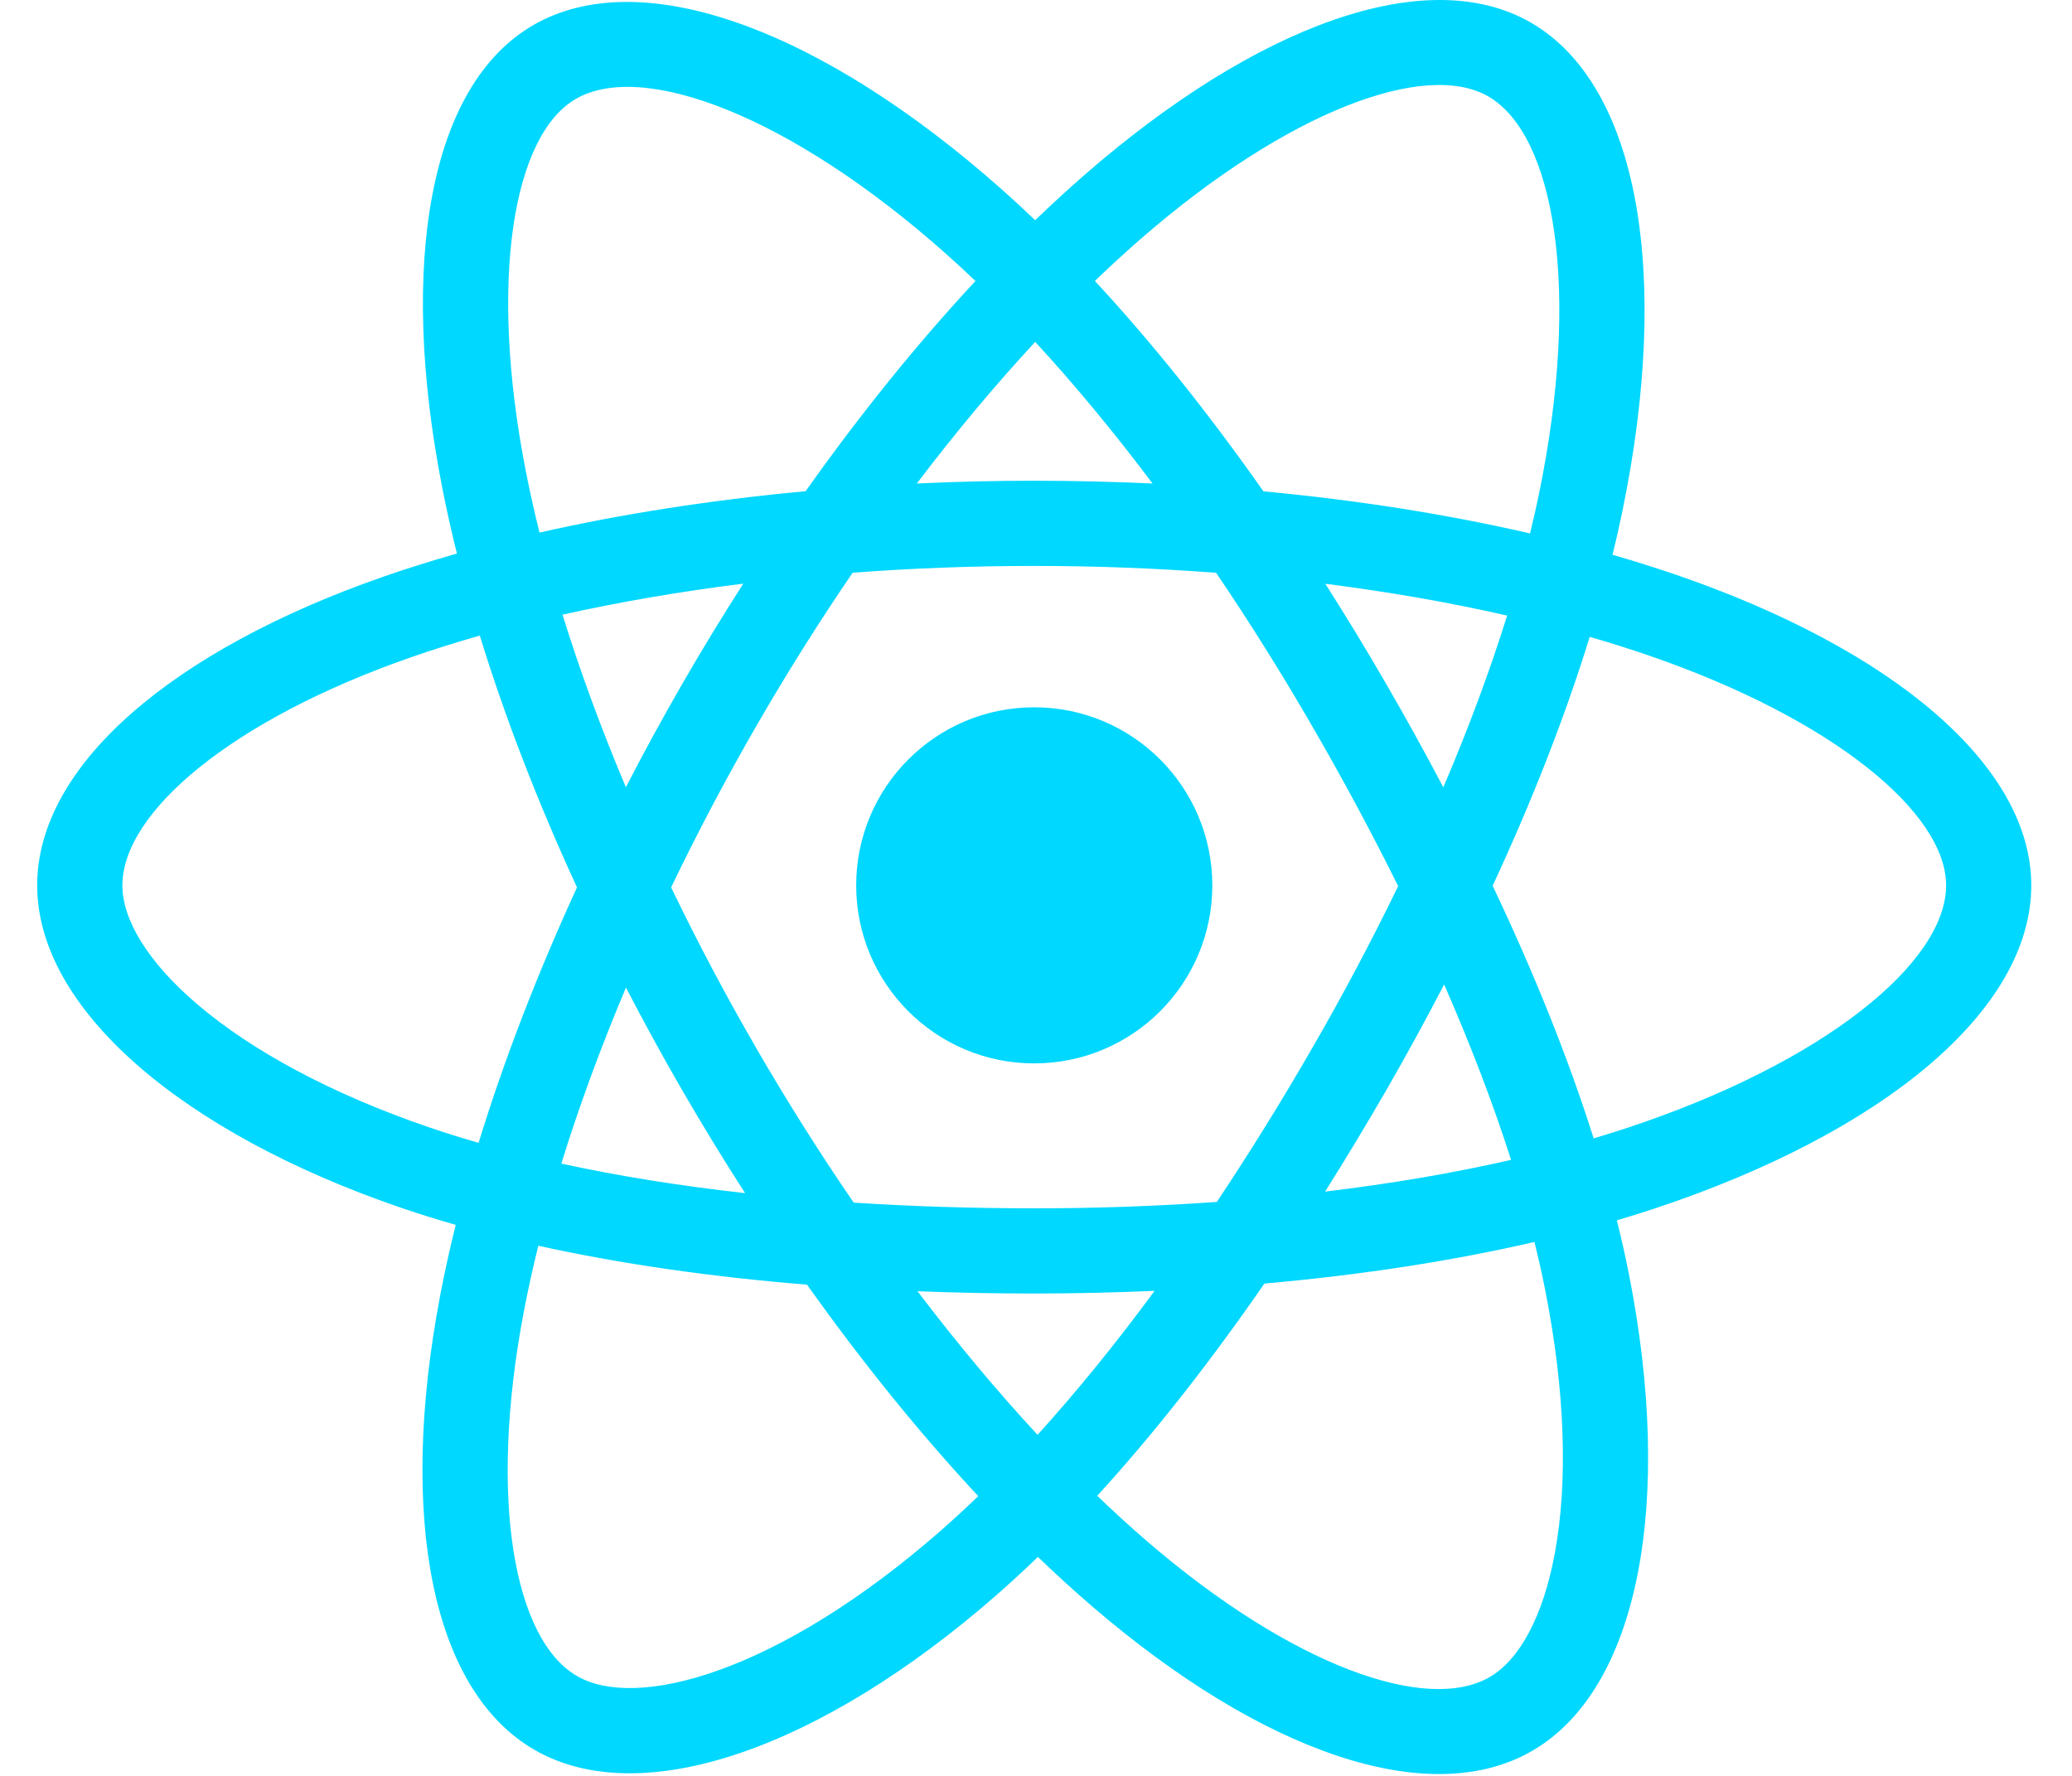
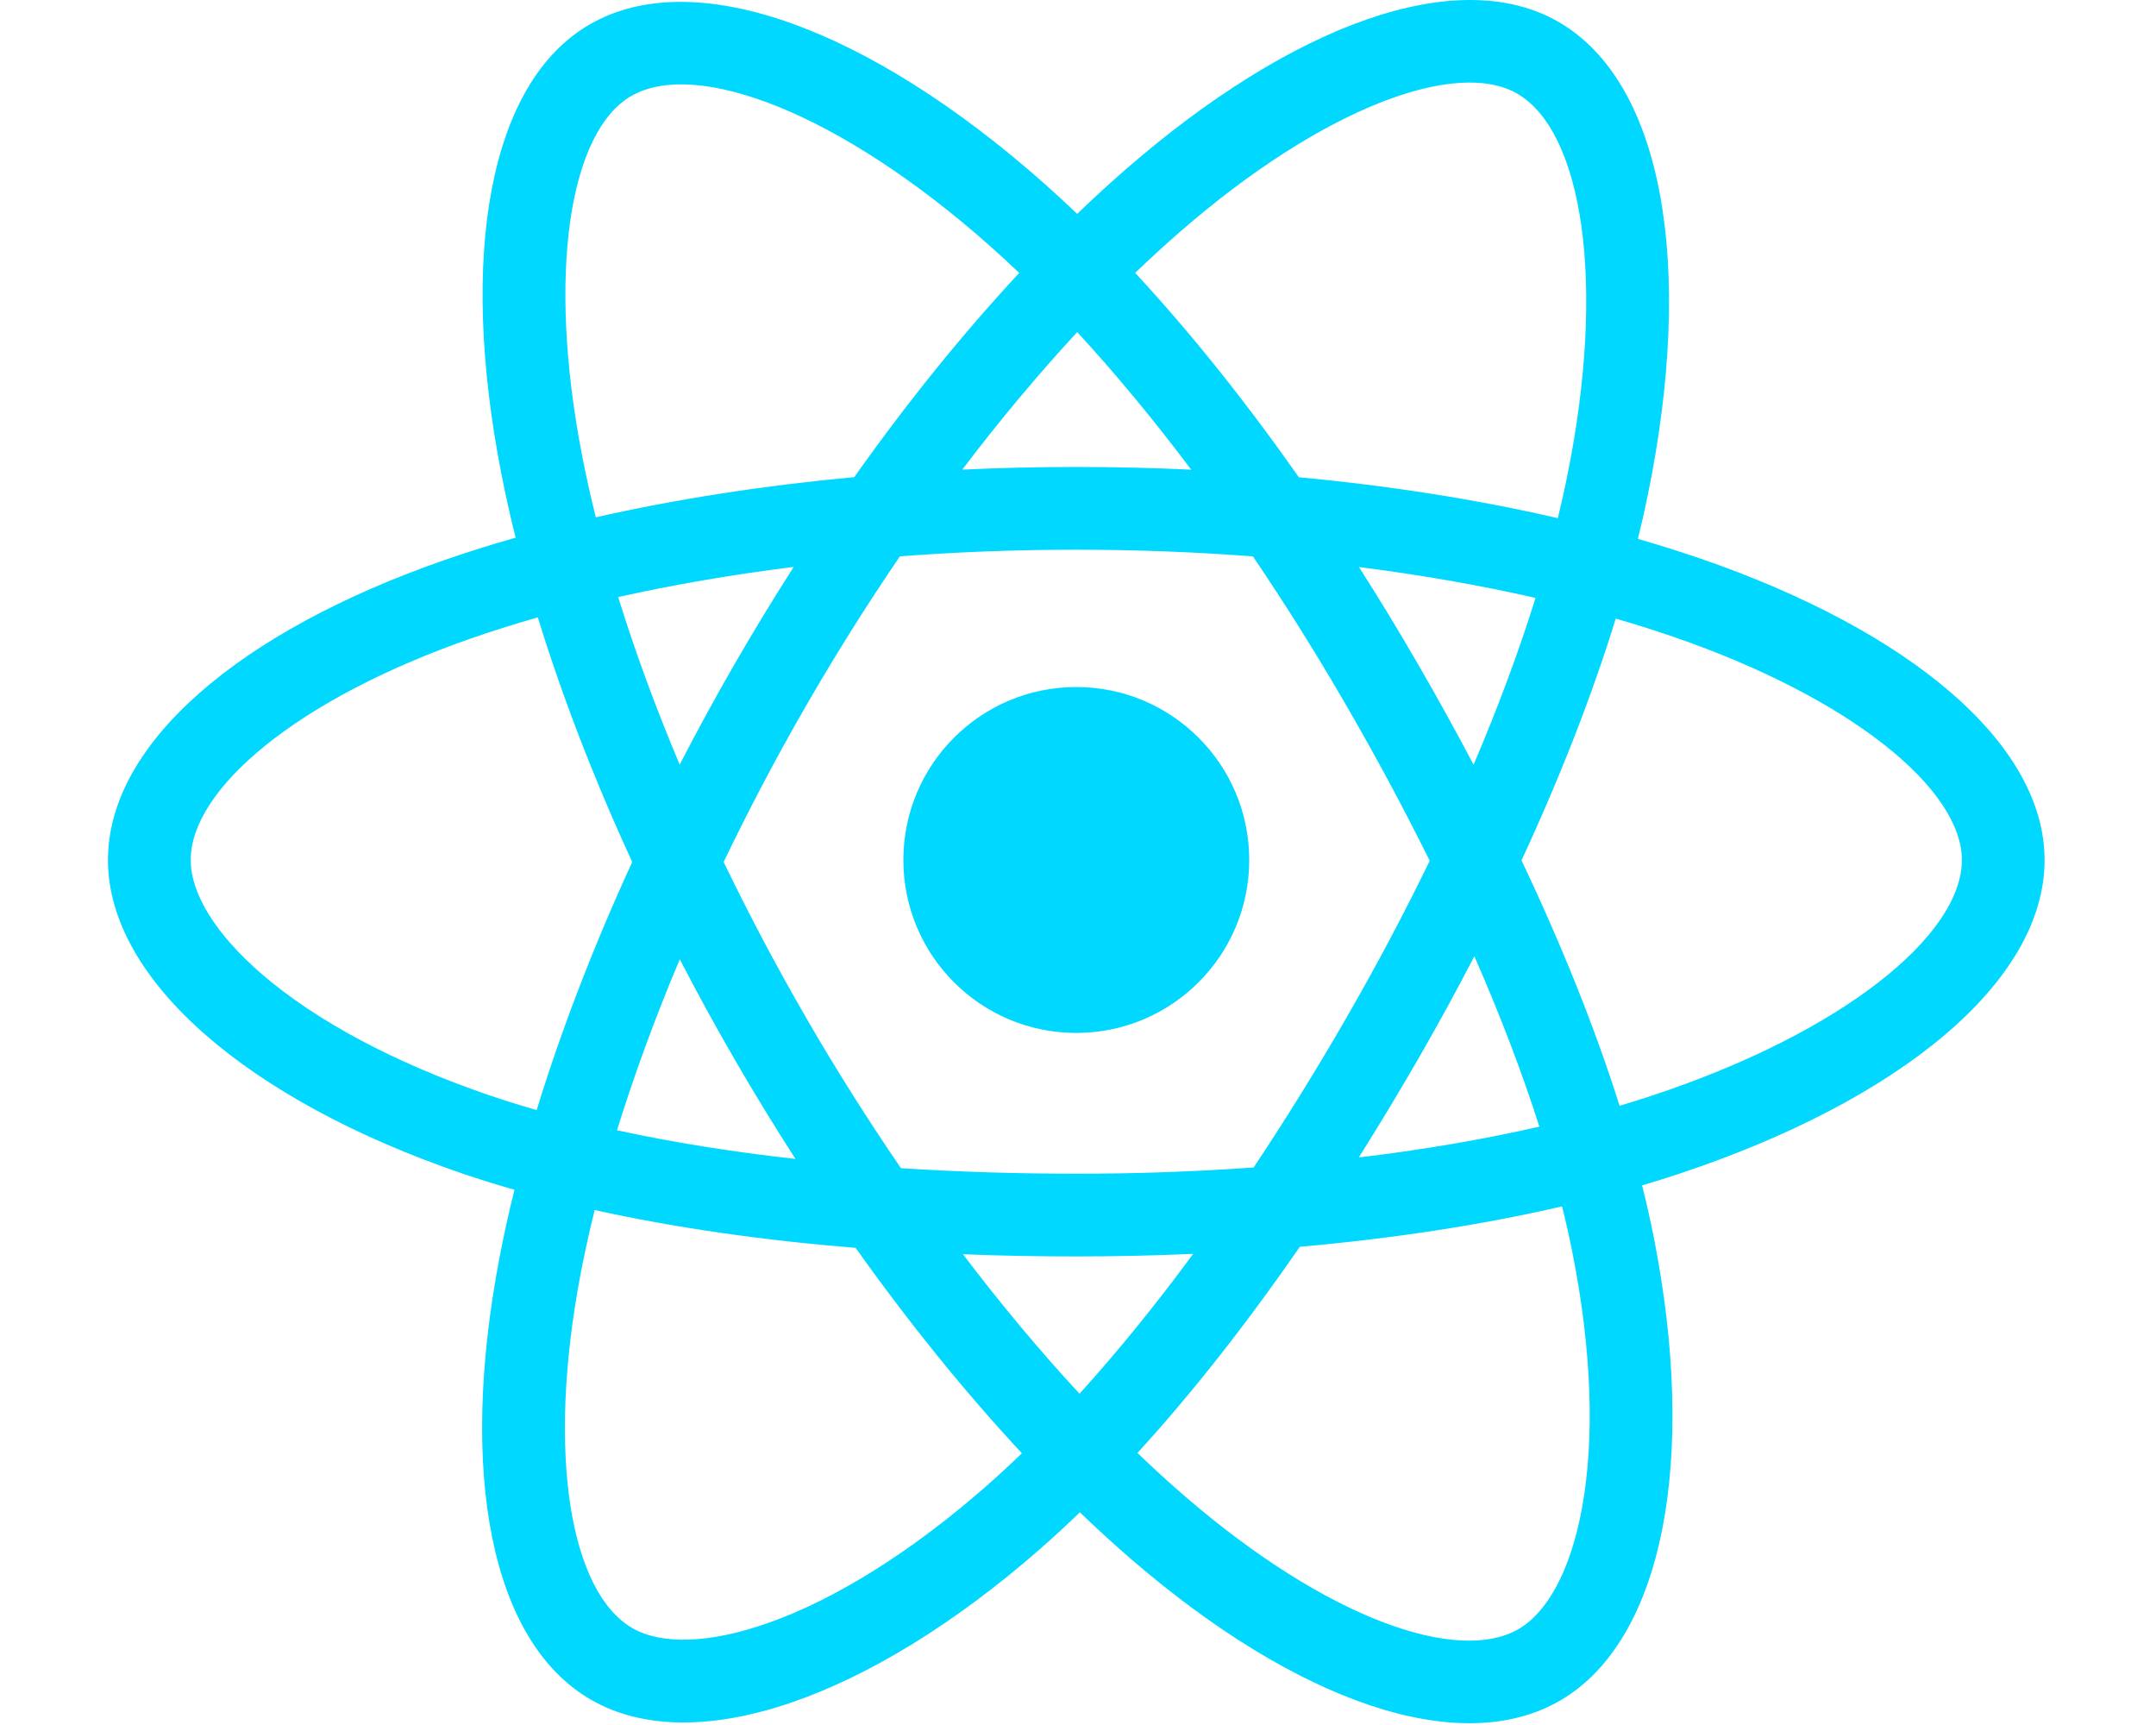
- <svg xmlns="http://www.w3.org/2000/svg" width="35" height="30" viewBox="0 0 45 40" fill="none">
+ <svg xmlns="http://www.w3.org/2000/svg" width="25" height="20" viewBox="0 0 45 40" fill="none">
  <path d="M36.931 12.951C36.453 12.788 35.971 12.636 35.485 12.496C35.567 12.163 35.642 11.833 35.708 11.51C36.803 6.197 36.087 1.918 33.644 0.508C31.301 -0.842 27.469 0.566 23.599 3.934C23.218 4.267 22.845 4.609 22.481 4.96C22.237 4.726 21.989 4.497 21.737 4.273C17.681 0.672 13.616 -0.846 11.175 0.567C8.834 1.922 8.141 5.946 9.126 10.98C9.224 11.479 9.334 11.975 9.458 12.468C8.882 12.632 8.327 12.806 7.796 12.991C3.041 14.649 0.004 17.247 0.004 19.942C0.004 22.725 3.264 25.517 8.216 27.21C8.618 27.346 9.023 27.473 9.431 27.589C9.298 28.12 9.181 28.655 9.078 29.193C8.139 34.14 8.872 38.068 11.207 39.415C13.618 40.805 17.665 39.376 21.606 35.931C21.925 35.651 22.238 35.363 22.543 35.068C22.937 35.448 23.342 35.818 23.757 36.175C27.574 39.46 31.344 40.786 33.676 39.436C36.085 38.041 36.868 33.822 35.852 28.687C35.772 28.285 35.682 27.885 35.582 27.487C35.867 27.403 36.145 27.316 36.417 27.226C41.566 25.52 44.916 22.762 44.916 19.942C44.916 17.237 41.781 14.621 36.931 12.951V12.951ZM35.814 25.405C35.568 25.486 35.316 25.564 35.06 25.641C34.491 23.841 33.724 21.928 32.785 19.951C33.681 18.021 34.419 16.132 34.971 14.345C35.431 14.477 35.877 14.618 36.306 14.766C40.462 16.197 42.998 18.312 42.998 19.942C42.998 21.678 40.26 23.932 35.814 25.405V25.405ZM33.969 29.06C34.419 31.33 34.483 33.383 34.185 34.987C33.918 36.429 33.38 37.391 32.715 37.776C31.299 38.595 28.273 37.53 25.008 34.721C24.622 34.388 24.246 34.045 23.879 33.691C25.145 32.307 26.409 30.698 27.644 28.911C29.815 28.719 31.866 28.404 33.726 27.974C33.818 28.343 33.899 28.706 33.969 29.06V29.06ZM15.315 37.634C13.933 38.122 12.831 38.136 12.165 37.753C10.749 36.936 10.16 33.781 10.963 29.55C11.059 29.05 11.168 28.553 11.291 28.059C13.131 28.466 15.167 28.759 17.343 28.936C18.586 30.684 19.887 32.291 21.199 33.699C20.92 33.968 20.635 34.231 20.343 34.487C18.601 36.01 16.854 37.091 15.315 37.634V37.634ZM8.837 25.394C6.647 24.646 4.839 23.673 3.599 22.611C2.485 21.657 1.923 20.71 1.923 19.942C1.923 18.306 4.361 16.22 8.427 14.803C8.921 14.631 9.437 14.468 9.973 14.316C10.535 16.144 11.272 18.056 12.162 19.988C11.261 21.95 10.513 23.892 9.946 25.741C9.573 25.635 9.204 25.519 8.837 25.394V25.394ZM11.009 10.612C10.165 6.298 10.725 3.044 12.136 2.228C13.638 1.358 16.961 2.598 20.463 5.708C20.691 5.911 20.916 6.118 21.137 6.329C19.832 7.731 18.542 9.326 17.311 11.064C15.198 11.26 13.177 11.574 11.318 11.996C11.203 11.537 11.1 11.076 11.009 10.612V10.612ZM30.382 15.396C29.943 14.637 29.488 13.888 29.016 13.149C30.449 13.331 31.822 13.571 33.111 13.865C32.724 15.106 32.242 16.403 31.674 17.733C31.259 16.945 30.828 16.166 30.382 15.396V15.396ZM22.482 7.701C23.366 8.659 24.253 9.73 25.125 10.891C23.356 10.808 21.585 10.807 19.816 10.89C20.689 9.739 21.583 8.671 22.482 7.701ZM14.53 15.409C14.09 16.173 13.667 16.947 13.263 17.731C12.704 16.406 12.226 15.103 11.836 13.845C13.117 13.558 14.483 13.324 15.907 13.146C15.431 13.889 14.972 14.644 14.53 15.409V15.409ZM15.948 26.874C14.477 26.71 13.09 26.488 11.809 26.209C12.206 24.928 12.694 23.597 13.265 22.244C13.671 23.028 14.095 23.803 14.538 24.567C14.993 25.354 15.464 26.123 15.948 26.874ZM22.535 32.318C21.625 31.337 20.718 30.251 19.832 29.084C20.692 29.118 21.569 29.135 22.46 29.135C23.375 29.135 24.28 29.114 25.171 29.075C24.297 30.263 23.413 31.35 22.535 32.318ZM31.692 22.174C32.292 23.543 32.798 24.867 33.2 26.125C31.898 26.423 30.492 26.662 29.011 26.84C29.485 26.087 29.945 25.325 30.39 24.554C30.841 23.771 31.276 22.977 31.692 22.174V22.174ZM28.727 23.596C28.047 24.778 27.329 25.937 26.573 27.072C25.204 27.169 23.832 27.217 22.46 27.216C21.062 27.216 19.703 27.173 18.394 27.088C17.618 25.956 16.886 24.794 16.198 23.606H16.199C15.514 22.425 14.875 21.218 14.282 19.988C14.873 18.757 15.511 17.549 16.193 16.367L16.193 16.367C16.874 15.184 17.601 14.028 18.37 12.9C19.706 12.799 21.076 12.747 22.46 12.747H22.46C23.851 12.747 25.222 12.8 26.557 12.902C27.319 14.027 28.041 15.18 28.721 16.357C29.405 17.537 30.051 18.738 30.657 19.96C30.057 21.195 29.414 22.407 28.727 23.596V23.596ZM32.685 2.171C34.189 3.038 34.774 6.536 33.829 11.122C33.769 11.415 33.701 11.713 33.627 12.015C31.764 11.585 29.741 11.265 27.622 11.067C26.388 9.309 25.11 7.712 23.826 6.328C24.162 6.004 24.507 5.688 24.859 5.381C28.174 2.496 31.273 1.356 32.685 2.171V2.171ZM22.46 15.931C24.675 15.931 26.471 17.727 26.471 19.942C26.471 22.157 24.675 23.952 22.46 23.952C20.245 23.952 18.45 22.157 18.45 19.942C18.45 17.727 20.245 15.931 22.46 15.931V15.931Z" fill="#00D8FF" />
</svg>
